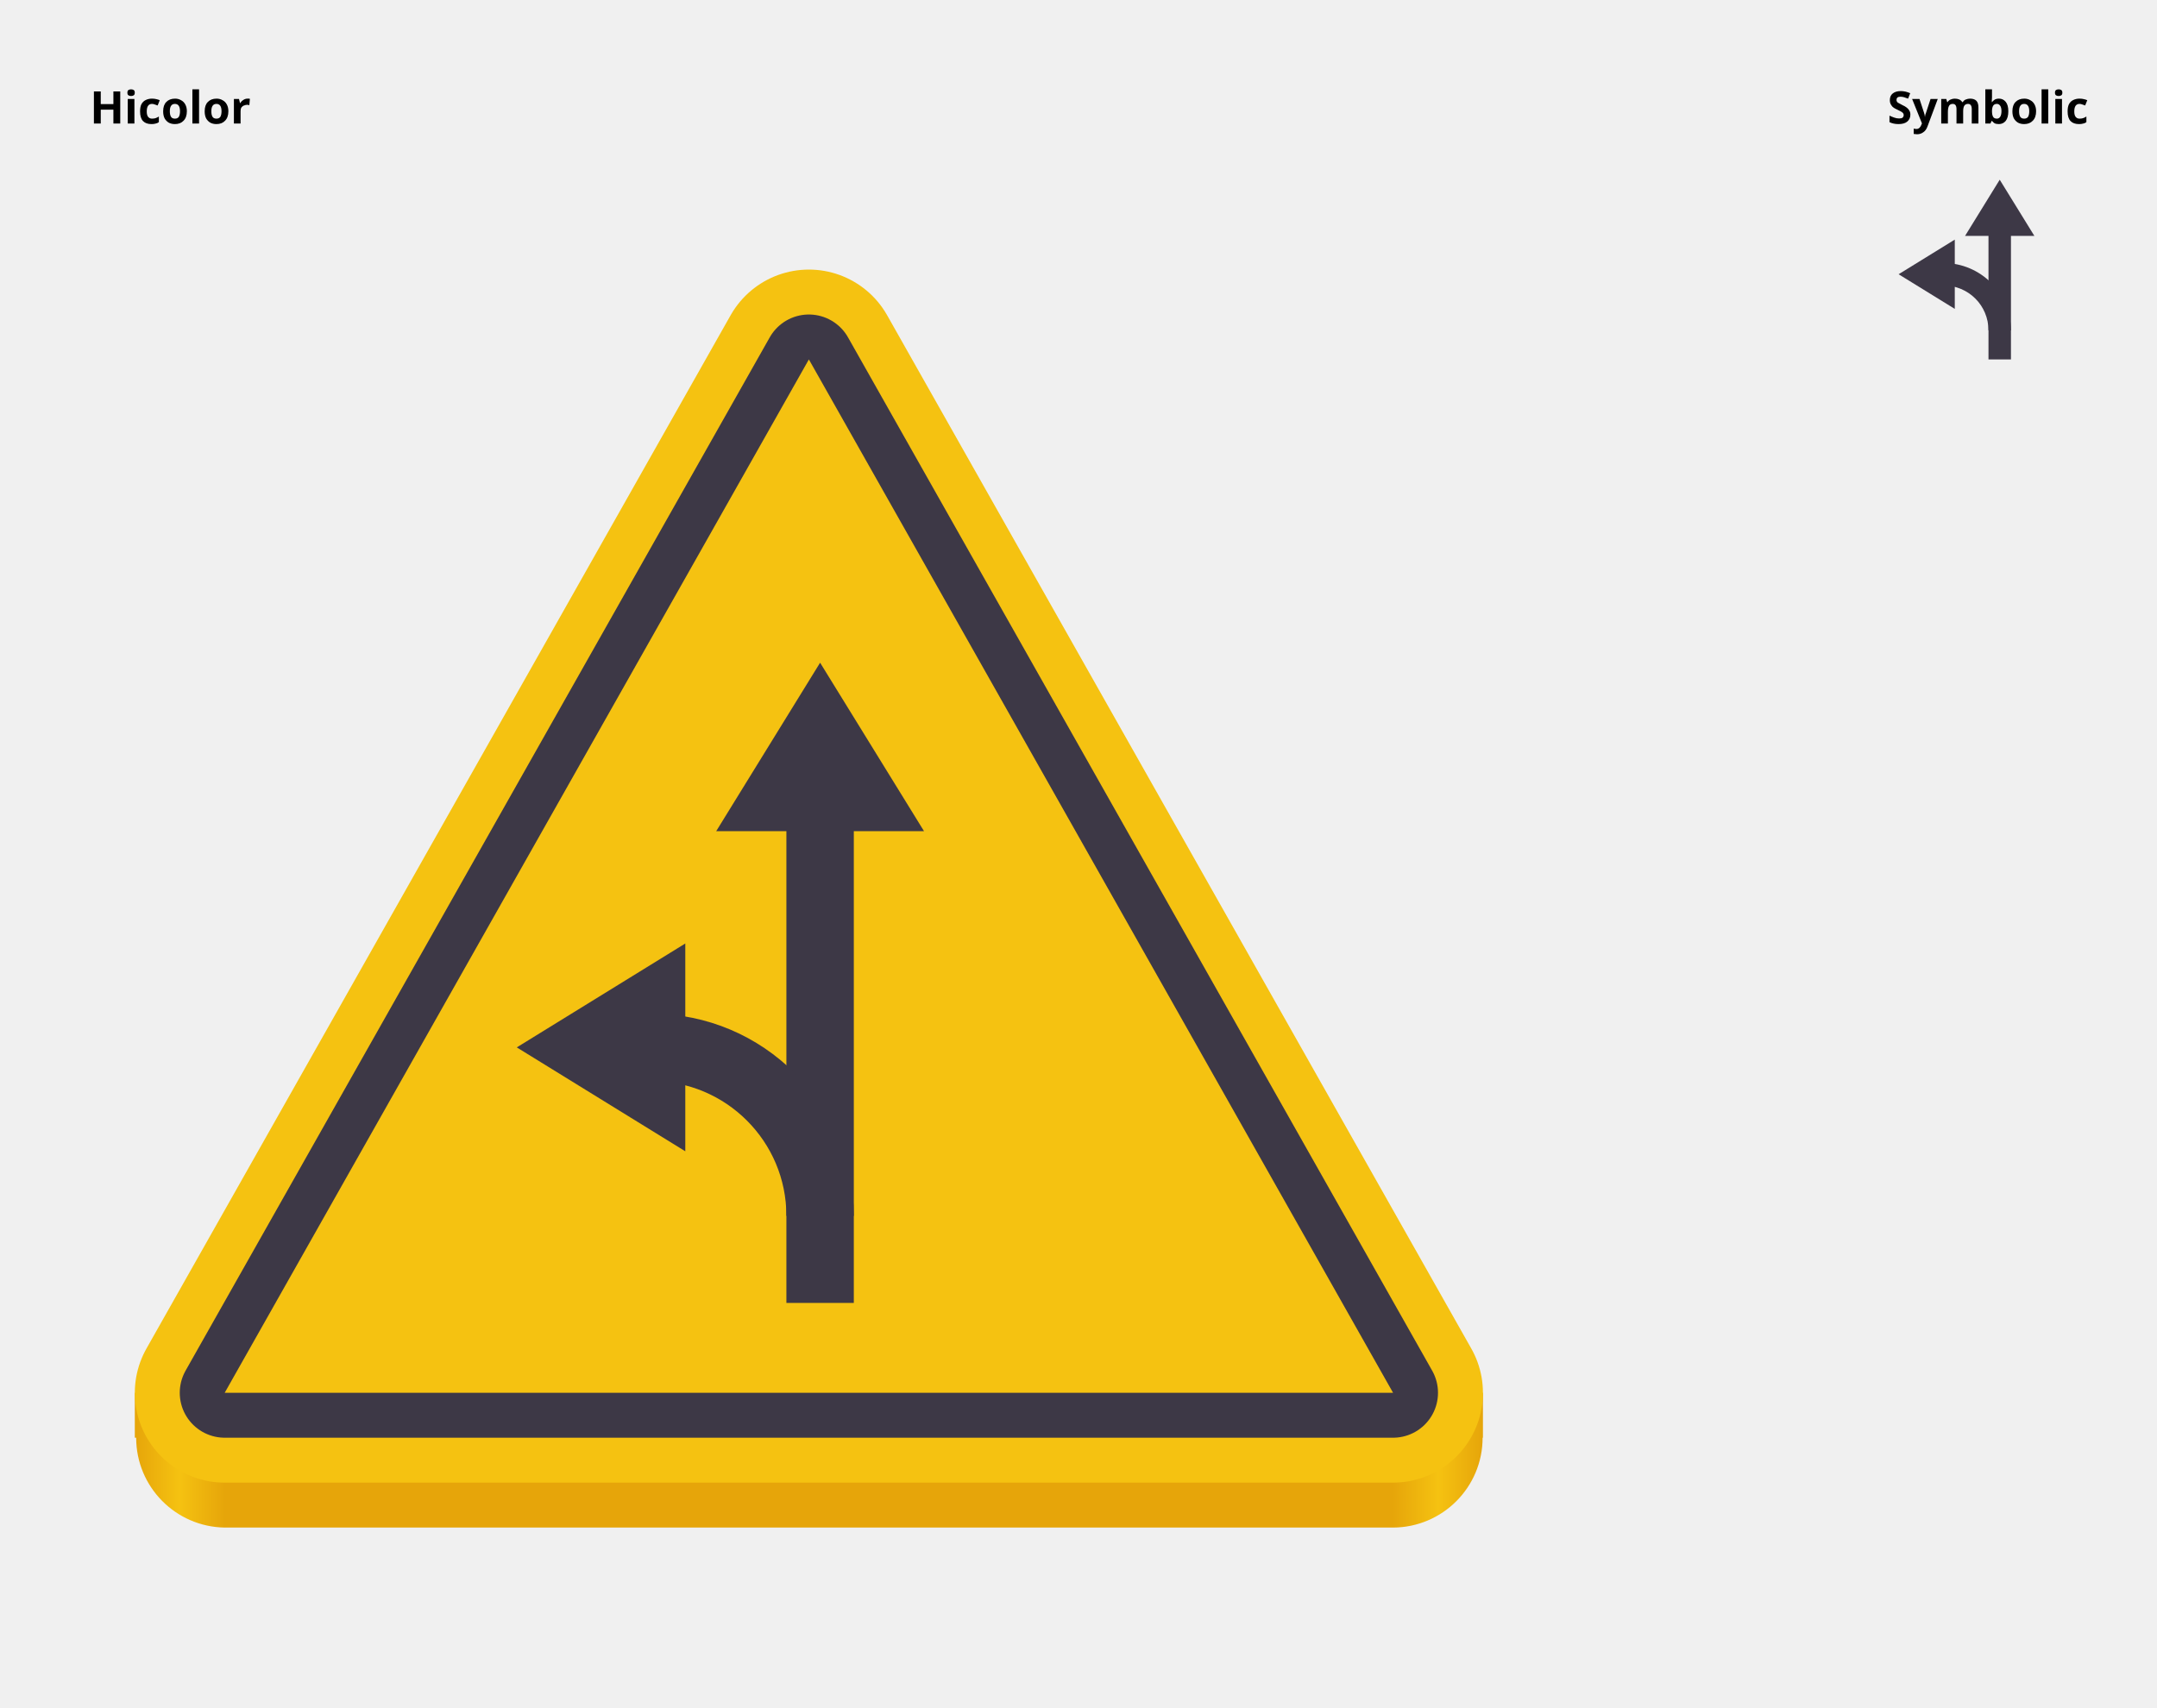
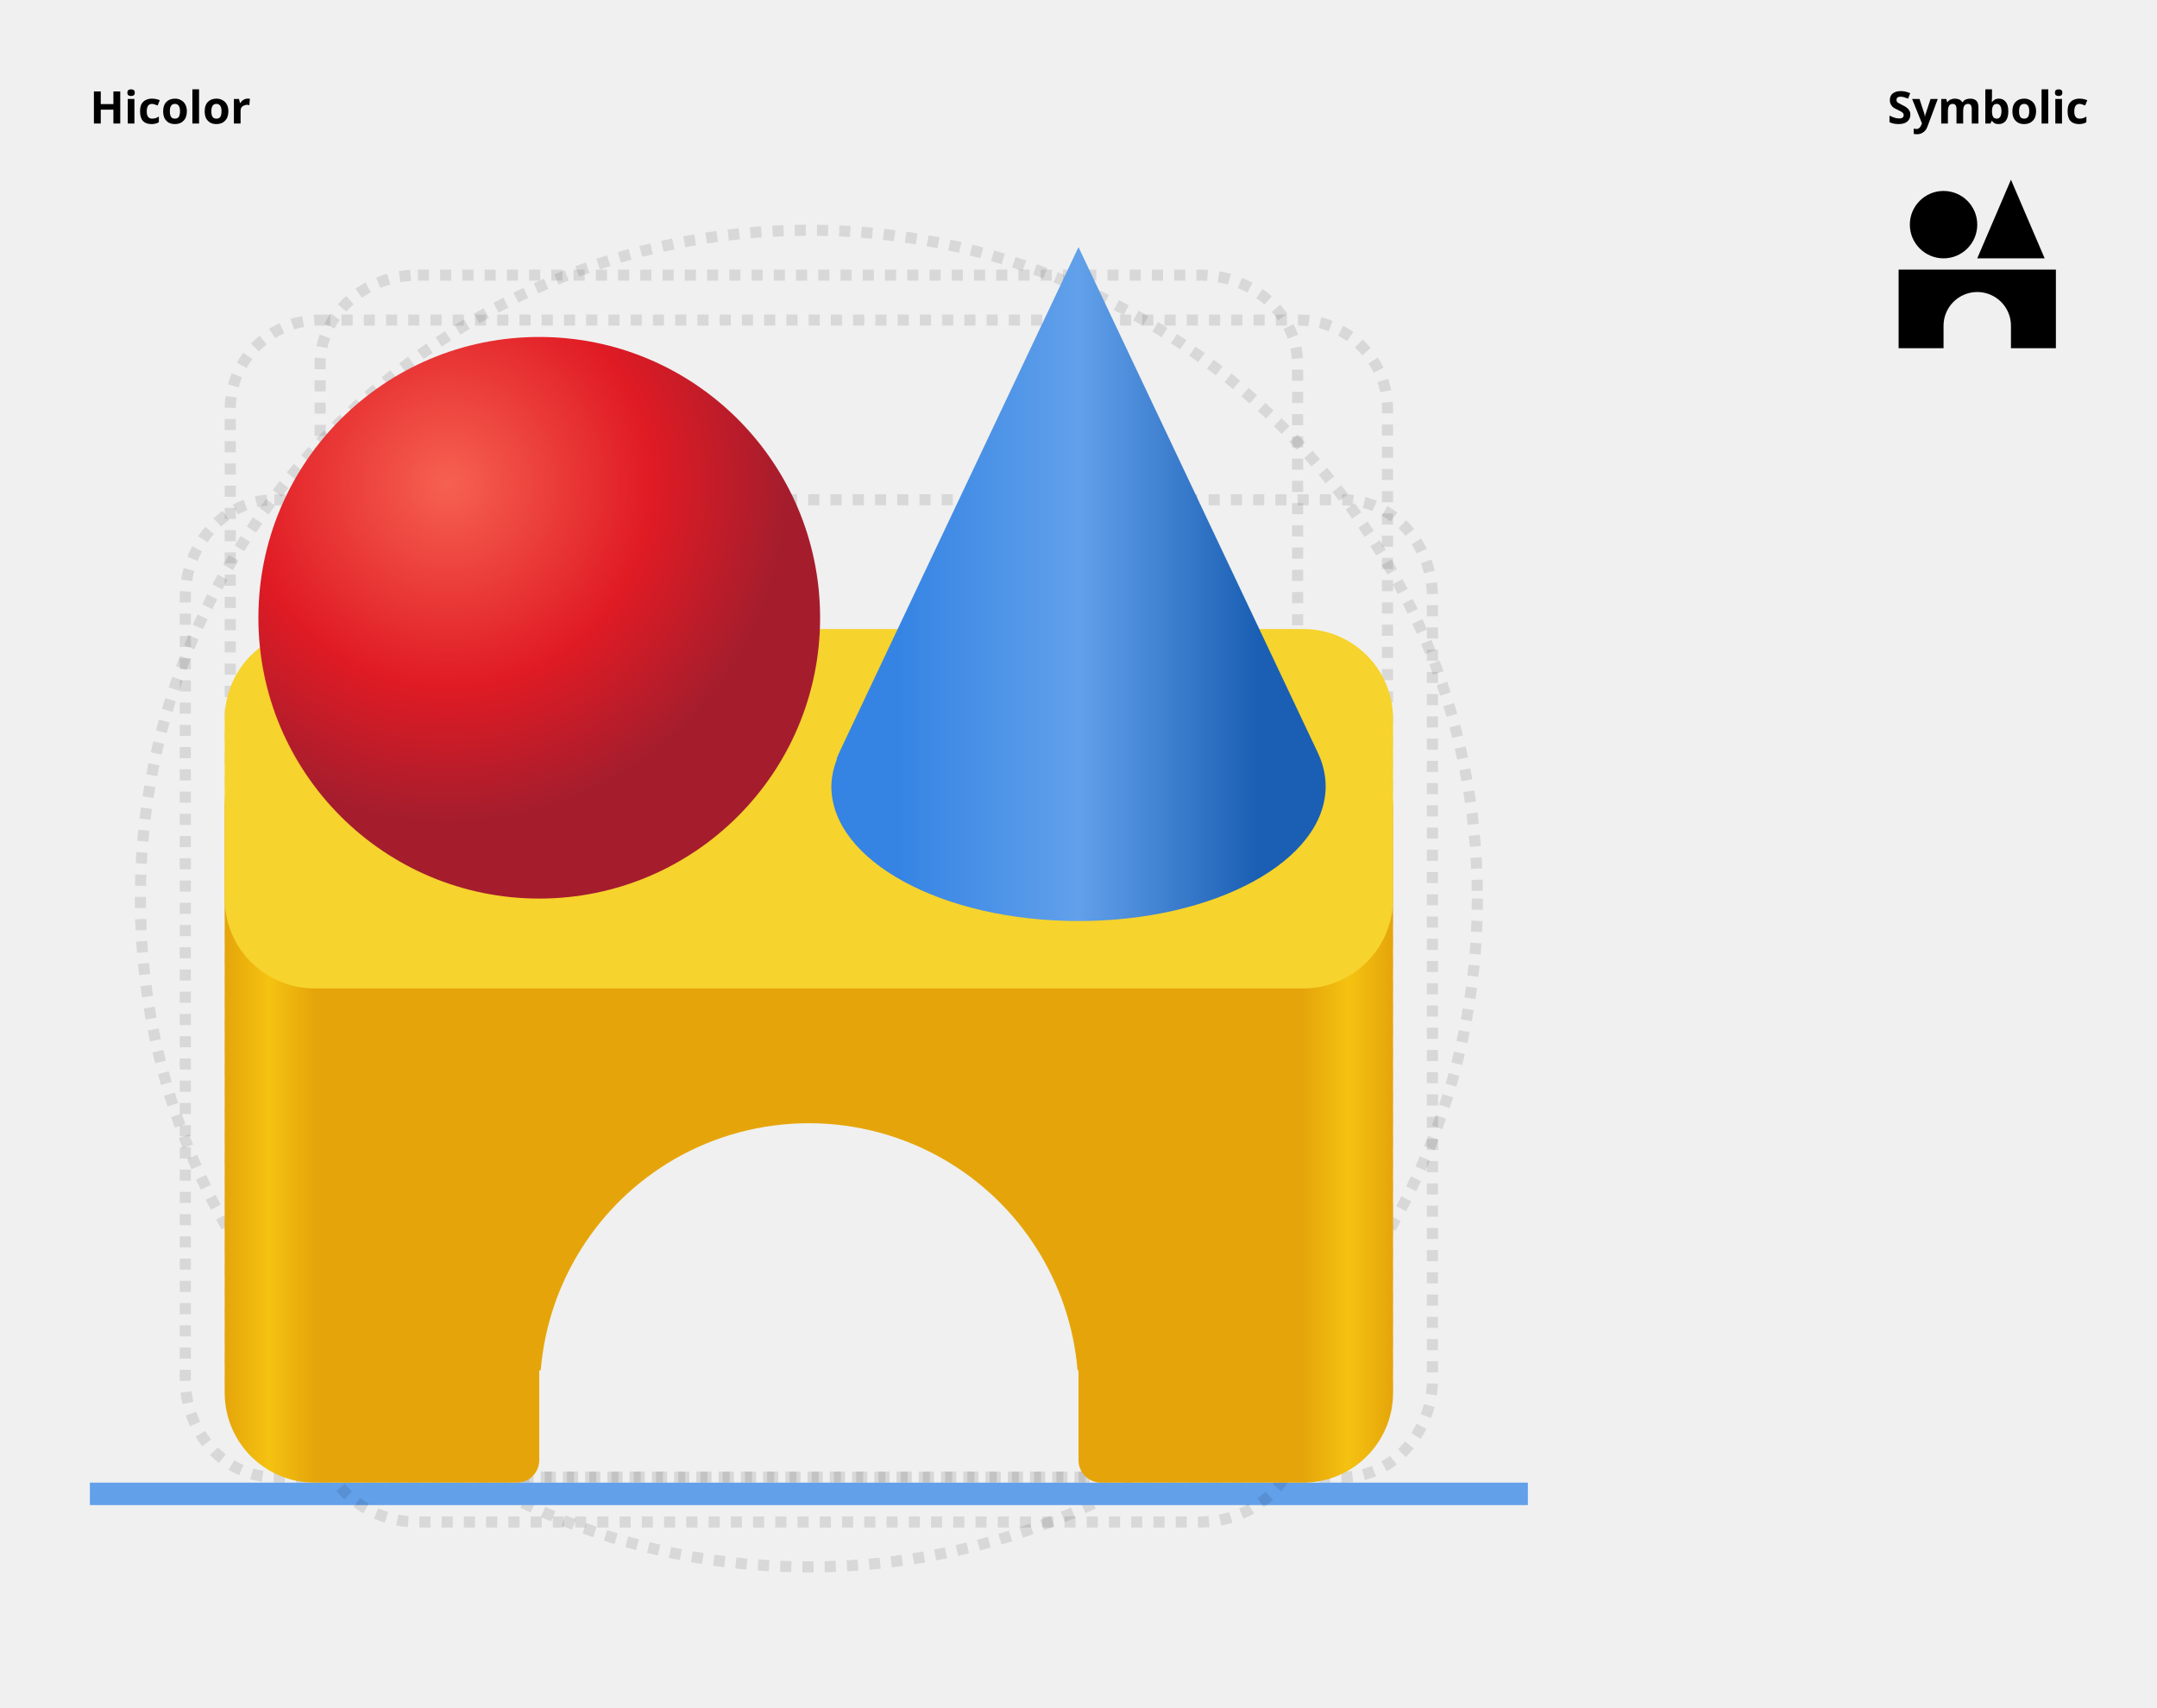
- <svg xmlns="http://www.w3.org/2000/svg" xmlns:xlink="http://www.w3.org/1999/xlink" viewBox="0 0 192 152" style="display:inline;enable-background:new" version="1.0" id="svg11300" height="152" width="192">
+ <svg xmlns="http://www.w3.org/2000/svg" xmlns:xlink="http://www.w3.org/1999/xlink" viewBox="0 0 192 152" style="display:inline;enable-background:new" version="1.0" id="svg11300" height="152" width="192" xml:space="preserve">
  <defs id="defs3">
-     <linearGradient id="linearGradient140516">
-       <stop style="stop-color:#e6a50a;stop-opacity:1;" offset="0" id="stop140512" />
-       <stop style="stop-color:#f5c211;stop-opacity:1" offset="0.033" id="stop141115" />
-       <stop style="stop-color:#e6a50a;stop-opacity:1;" offset="0.067" id="stop141659" />
-       <stop style="stop-color:#e6a50a;stop-opacity:1;" offset="0.933" id="stop141661" />
-       <stop style="stop-color:#f5c211;stop-opacity:1" offset="0.967" id="stop141663" />
-       <stop style="stop-color:#e6a50a;stop-opacity:1" offset="1" id="stop140514" />
+     <linearGradient id="linearGradient21613">
+       <stop style="stop-color:#e5a50a;stop-opacity:1" offset="0" id="stop21601" />
+       <stop style="stop-color:#f5c211;stop-opacity:1" offset="0.038" id="stop21603" />
+       <stop style="stop-color:#e5a50a;stop-opacity:1" offset="0.077" id="stop21605" />
+       <stop style="stop-color:#e5a50a;stop-opacity:1" offset="0.923" id="stop21607" />
+       <stop style="stop-color:#f5c211;stop-opacity:1" offset="0.962" id="stop21609" />
+       <stop style="stop-color:#e5a50a;stop-opacity:1" offset="1" id="stop21611" />
    </linearGradient>
-     <linearGradient xlink:href="#linearGradient140516" id="linearGradient140518" x1="12" y1="82.001" x2="132" y2="82.001" gradientUnits="userSpaceOnUse" />
+     <linearGradient id="linearGradient10058">
+       <stop style="stop-color:#f66151;stop-opacity:1" offset="0" id="stop10054" />
+       <stop style="stop-color:#e01b24;stop-opacity:1" offset="0.598" id="stop10114" />
+       <stop style="stop-color:#a51d2d;stop-opacity:1" offset="1" id="stop10056" />
+     </linearGradient>
+     <linearGradient id="linearGradient4497">
+       <stop style="stop-color:#3584e4;stop-opacity:1;" offset="0" id="stop4493" />
+       <stop style="stop-color:#62a0ea;stop-opacity:1" offset="0.5" id="stop4501" />
+       <stop style="stop-color:#1a5fb4;stop-opacity:1" offset="1" id="stop4495" />
+     </linearGradient>
+     <linearGradient xlink:href="#linearGradient21613" id="linearGradient2080" x1="20" y1="91.765" x2="124" y2="91.765" gradientUnits="userSpaceOnUse" gradientTransform="matrix(1,0,0,0.8947368,0,13.89474)" />
+     <linearGradient xlink:href="#linearGradient4497" id="linearGradient4499" x1="80" y1="52" x2="112" y2="52" gradientUnits="userSpaceOnUse" gradientTransform="translate(0,-2)" />
+     <radialGradient xlink:href="#linearGradient10058" id="radialGradient10060" cx="41.537" cy="44" fx="41.537" fy="44" r="23" gradientUnits="userSpaceOnUse" gradientTransform="matrix(1.307267,0,0,1.307267,-14.41186,-14.47604)" />
  </defs>
  <g transform="translate(8,-156)" style="display:inline" id="layer1">
    <g style="display:inline" id="layer4">
      <rect style="display:inline;overflow:visible;visibility:visible;fill:#f0f0f0;fill-opacity:0;fill-rule:nonzero;stroke:none;stroke-width:0.5;marker:none;enable-background:accumulate" id="hicolor" width="128" height="128" x="9.2651362e-08" y="172" />
      <rect y="172" x="160" height="16" width="16" id="symbolic" style="display:inline;overflow:visible;visibility:visible;fill:#f0f0f0;fill-opacity:0;fill-rule:nonzero;stroke:none;stroke-width:0.5;marker:none;enable-background:accumulate" />
    </g>
    <g style="display:inline" id="layer2">
      <g id="g12027" transform="matrix(7.991171,0,0,8.003641,-167.7909,-4846.078)" style="display:inline;fill:#000000;enable-background:new" />
      <rect y="172" x="9.2651362e-08" height="128" width="128" id="128" style="display:inline;overflow:visible;visibility:visible;fill:#f0f0f0;fill-opacity:1;fill-rule:nonzero;stroke:none;stroke-width:0.5;marker:none;enable-background:accumulate" />
      <g transform="translate(-24,24)" style="fill:none;fill-opacity:0.251;stroke:#a579b3;stroke-opacity:1" id="g883" />
      <g transform="translate(-24,24)" style="fill:none;fill-opacity:0.251;stroke:#a579b3;stroke-opacity:1" id="g900" />
      <rect style="display:inline;overflow:visible;visibility:visible;fill:#f0f0f0;fill-opacity:1;fill-rule:nonzero;stroke:none;stroke-width:0.5;marker:none;enable-background:accumulate" id="16" width="16" height="16" x="160" y="172" />
      <text id="text863" y="167" x="0" style="font-style:normal;font-variant:normal;font-weight:bold;font-stretch:normal;font-size:4px;line-height:125%;font-family:Cantarell;-inkscape-font-specification:'Cantarell, Bold';text-align:start;writing-mode:lr-tb;text-anchor:start;display:inline;fill:#000000;fill-opacity:1;stroke:none;stroke-width:0.333;enable-background:new" xml:space="preserve">
        <tspan y="167" x="0" id="tspan861" style="font-size:4px;stroke-width:0.333">Hicolor</tspan>
      </text>
      <text xml:space="preserve" style="font-style:normal;font-variant:normal;font-weight:bold;font-stretch:normal;font-size:4px;line-height:125%;font-family:Cantarell;-inkscape-font-specification:'Cantarell, Bold';text-align:start;writing-mode:lr-tb;text-anchor:start;display:inline;fill:#000000;fill-opacity:1;stroke:none;stroke-width:0.333;enable-background:new" x="160" y="167" id="text867">
        <tspan style="font-size:4px;stroke-width:0.333" id="tspan865" x="160" y="167">Symbolic</tspan>
      </text>
    </g>
    <g style="display:inline" id="layer9">
-       <path id="rect138407" style="fill:url(#linearGradient140518);fill-opacity:1;stroke:none;stroke-width:4;stroke-linecap:round;stroke-linejoin:round;stroke-miterlimit:4;stroke-dasharray:none;stroke-dashoffset:1.8;stroke-opacity:1" d="M 72 28.002 A 8.001 8.001 0 0 0 69.24 28.492 A 8.001 8.001 0 0 0 65.035 32.064 L 13.072 124 L 12 124 L 12 128 L 12.121 128 A 8.001 8.001 0 0 0 20 136 L 124 136 A 8.001 8.001 0 0 0 131.971 128 L 132 128 L 132 124 L 130.928 124 L 78.965 32.064 A 8.001 8.001 0 0 0 72 28.002 z M 72 52.258 L 110.289 120 L 33.711 120 L 72 52.258 z " transform="translate(-8,156)" />
      <g id="g38046" transform="translate(0,4)" style="stroke:#5e5c64" />
      <g id="g48529" style="fill:#f6f5f4" transform="translate(-2.7e-4,-3.999878)" />
      <g id="g120914" />
-       <path style="color:#000000;fill:#e5a50a;stroke-width:16;stroke-linejoin:round;-inkscape-stroke:none" d="M 12,284 H 116 L 64,192 Z" id="path139929" />
-       <path style="fill:#f5c211;stroke:#f5c211;stroke-width:16;stroke-linecap:butt;stroke-linejoin:round;stroke-opacity:1" d="M 12,280 H 116 L 64,188 Z" id="path137061" />
-       <g id="g137067">
-         <path style="fill:none;stroke:#3d3846;stroke-width:8;stroke-linecap:butt;stroke-linejoin:round;stroke-opacity:1" d="M 12,280 H 116 L 64,188 Z" id="path137063" />
-         <path style="fill:#f5c211;fill-opacity:1;stroke:none;stroke-width:6;stroke-linecap:butt;stroke-linejoin:round;stroke-opacity:1" d="M 12,280 H 116 L 64,188 Z" id="path137065" />
-       </g>
-       <g id="g137077" transform="matrix(0.7500001,0,0,0.7500001,-4.066295,67.00196)" style="display:inline;enable-background:new">
-         <rect style="opacity:1;fill:#3d3846;stroke-width:40.315;stroke-linecap:round;stroke-linejoin:round;stroke-dashoffset:26.4" id="rect137069" width="8" height="58.667" x="88.088" y="214.664" />
-         <path style="opacity:1;fill:none;stroke:#3d3846;stroke-width:8;stroke-linecap:butt;stroke-linejoin:round;stroke-miterlimit:4;stroke-dasharray:none;stroke-dashoffset:26.4" id="path137071" transform="scale(1,-1)" d="m 92.088,-262.997 a 20,20 0 0 1 -20,20" />
-         <path style="fill:#3d3846;fill-opacity:1;stroke:none;stroke-width:1px;stroke-linecap:butt;stroke-linejoin:miter;stroke-opacity:1" d="m 92.088,197.331 -12.333,20 h 24.667 z" id="path137073" />
-         <path style="fill:#3d3846;fill-opacity:1;stroke:none;stroke-width:1px;stroke-linecap:butt;stroke-linejoin:miter;stroke-opacity:1" d="m 56.088,242.997 20,12.333 v -24.667 z" id="path137075" />
-       </g>
-     </g>
-     <g style="display:none" id="layer3">
+     </g>
+     <g style="display:inline" id="layer3">
      <circle style="display:inline;opacity:0.1;vector-effect:none;fill:none;fill-opacity:1;stroke:#000000;stroke-width:0.99;stroke-linecap:butt;stroke-linejoin:miter;stroke-miterlimit:4;stroke-dasharray:0.99, 0.99;stroke-dashoffset:0;stroke-opacity:1;marker:none;marker-start:none;marker-mid:none;marker-end:none;paint-order:normal;enable-background:new" id="circle2892" r="59.504" cy="236" cx="64" />
      <rect style="display:inline;opacity:0.1;vector-effect:none;fill:none;fill-opacity:1;stroke:#000000;stroke-width:0.99;stroke-linecap:butt;stroke-linejoin:miter;stroke-miterlimit:4;stroke-dasharray:0.99, 0.99;stroke-dashoffset:0;stroke-opacity:1;marker:none;marker-start:none;marker-mid:none;marker-end:none;paint-order:normal;enable-background:new" id="rect2896" width="103.01" height="103.01" x="12.495" y="184.495" rx="7.924" ry="7.924" />
      <rect style="display:inline;opacity:0.1;fill:none;fill-opacity:1;stroke:#000000;stroke-width:0.99;stroke-linecap:butt;stroke-linejoin:miter;stroke-miterlimit:4;stroke-dasharray:0.99, 0.99;stroke-dashoffset:0;stroke-opacity:1;marker:none;marker-start:none;marker-mid:none;marker-end:none;paint-order:normal;enable-background:new" id="rect2898" width="111.01" height="87.01" x="8.495" y="200.495" rx="7.929" ry="8.701" />
      <path style="display:inline;fill:none;stroke:#62a0ea;stroke-width:2;stroke-linecap:butt;stroke-linejoin:miter;stroke-miterlimit:4;stroke-dasharray:none;stroke-opacity:1;enable-background:new" d="M 2.6203015e-5,289 H 128" id="path2900" />
      <rect style="display:inline;opacity:0.1;fill:none;fill-opacity:1;stroke:#000000;stroke-width:0.99;stroke-linecap:butt;stroke-linejoin:miter;stroke-miterlimit:4;stroke-dasharray:0.99, 0.99;stroke-dashoffset:0;stroke-opacity:1;marker:none;marker-start:none;marker-mid:none;marker-end:none;paint-order:normal;enable-background:new" id="rect2894" width="87.01" height="111.01" x="20.495" y="180.495" rx="8.701" ry="7.929" />
    </g>
    <g id="g5716" transform="matrix(0.4999999,0,0,0.4999999,88.2154,88.75355)" style="fill:#241f31" />
    <filter id="a" height="1" width="1" x="0" y="0">
      <feColorMatrix in="SourceGraphic" type="matrix" values="0 0 0 0 1 0 0 0 0 1 0 0 0 0 1 0 0 0 1 0" id="feColorMatrix6431" />
    </filter>
    <mask id="b">
      <g filter="url(#a)" id="g6436">
        <path d="m 0 0 h 16 v 16 h -16 z" fill-opacity="0.3" id="path6434" />
      </g>
    </mask>
    <clipPath id="c">
      <path d="m 0 0 h 1024 v 800 h -1024 z" id="path6439" />
    </clipPath>
    <mask id="d">
      <g filter="url(#a)" id="g6444">
        <path d="m 0 0 h 16 v 16 h -16 z" fill-opacity="0.05" id="path6442" />
      </g>
    </mask>
    <clipPath id="e">
      <path d="m 0 0 h 1024 v 800 h -1024 z" id="path6447" />
    </clipPath>
    <mask id="f">
      <g filter="url(#a)" id="g6452">
        <path d="m 0 0 h 16 v 16 h -16 z" fill-opacity="0.05" id="path6450" />
      </g>
    </mask>
    <clipPath id="g">
      <path d="m 0 0 h 1024 v 800 h -1024 z" id="path6455" />
    </clipPath>
    <mask id="h">
      <g filter="url(#a)" id="g6460">
        <path d="m 0 0 h 16 v 16 h -16 z" fill-opacity="0.05" id="path6458" />
      </g>
    </mask>
    <clipPath id="i">
      <path d="m 0 0 h 1024 v 800 h -1024 z" id="path6463" />
    </clipPath>
    <mask id="j">
      <g filter="url(#a)" id="g6468">
        <path d="m 0 0 h 16 v 16 h -16 z" fill-opacity="0.05" id="path6466" />
      </g>
    </mask>
    <clipPath id="k">
      <path d="m 0 0 h 1024 v 800 h -1024 z" id="path6471" />
    </clipPath>
    <mask id="l">
      <g filter="url(#a)" id="g6476">
        <path d="m 0 0 h 16 v 16 h -16 z" fill-opacity="0.05" id="path6474" />
      </g>
    </mask>
    <clipPath id="m">
      <path d="m 0 0 h 1024 v 800 h -1024 z" id="path6479" />
    </clipPath>
    <mask id="n">
      <g filter="url(#a)" id="g6484">
        <path d="m 0 0 h 16 v 16 h -16 z" fill-opacity="0.05" id="path6482" />
      </g>
    </mask>
    <clipPath id="o">
      <path d="m 0 0 h 1024 v 800 h -1024 z" id="path6487" />
    </clipPath>
    <mask id="p">
      <g filter="url(#a)" id="g6492">
        <path d="m 0 0 h 16 v 16 h -16 z" fill-opacity="0.3" id="path6490" />
      </g>
    </mask>
    <clipPath id="q">
      <path d="m 0 0 h 1024 v 800 h -1024 z" id="path6495" />
    </clipPath>
    <mask id="r">
      <g filter="url(#a)" id="g6500">
        <path d="m 0 0 h 16 v 16 h -16 z" fill-opacity="0.5" id="path6498" />
      </g>
    </mask>
    <clipPath id="s">
      <path d="m 0 0 h 1024 v 800 h -1024 z" id="path6503" />
    </clipPath>
    <mask id="t">
      <g filter="url(#a)" id="g6508">
        <path d="m 0 0 h 16 v 16 h -16 z" fill-opacity="0.4" id="path6506" />
      </g>
    </mask>
    <clipPath id="u">
      <path d="m 0 0 h 1024 v 800 h -1024 z" id="path6511" />
    </clipPath>
    <mask id="v">
      <g filter="url(#a)" id="g6516">
        <path d="m 0 0 h 16 v 16 h -16 z" fill-opacity="0.4" id="path6514" />
      </g>
    </mask>
    <clipPath id="w">
      <path d="m 0 0 h 1024 v 800 h -1024 z" id="path6519" />
    </clipPath>
    <mask id="x">
      <g filter="url(#a)" id="g6524">
        <path d="m 0 0 h 16 v 16 h -16 z" fill-opacity="0.5" id="path6522" />
      </g>
    </mask>
    <clipPath id="y">
      <path d="m 0 0 h 1024 v 800 h -1024 z" id="path6527" />
    </clipPath>
    <mask id="z">
      <g filter="url(#a)" id="g6532">
        <path d="m 0 0 h 16 v 16 h -16 z" fill-opacity="0.5" id="path6530" />
      </g>
    </mask>
    <clipPath id="A">
      <path d="m 0 0 h 1024 v 800 h -1024 z" id="path6535" />
    </clipPath>
    <g clip-path="url(#c)" mask="url(#b)" transform="translate(-372.9501,-574.0625)" id="g6542">
      <path d="m 562.461,212.059 h 10.449 c -1.184,0.492 -1.297,2.461 0,3 h -10.449 z m 0,0" fill="#2e3436" id="path6540" />
    </g>
    <g clip-path="url(#e)" mask="url(#d)" transform="translate(-372.9501,-574.0625)" id="g6546">
      <path d="m 16,632 h 1 v 1 h -1 z m 0,0" fill="#2e3436" fill-rule="evenodd" id="path6544" />
    </g>
    <g clip-path="url(#g)" mask="url(#f)" transform="translate(-372.9501,-574.0625)" id="g6550">
      <path d="m 17,631 h 1 v 1 h -1 z m 0,0" fill="#2e3436" fill-rule="evenodd" id="path6548" />
    </g>
    <g clip-path="url(#i)" mask="url(#h)" transform="translate(-372.9501,-574.0625)" id="g6554">
      <path d="m 18,634 h 1 v 1 h -1 z m 0,0" fill="#2e3436" fill-rule="evenodd" id="path6552" />
    </g>
    <g clip-path="url(#k)" mask="url(#j)" transform="translate(-372.9501,-574.0625)" id="g6558">
      <path d="m 16,634 h 1 v 1 h -1 z m 0,0" fill="#2e3436" fill-rule="evenodd" id="path6556" />
    </g>
    <g clip-path="url(#m)" mask="url(#l)" transform="translate(-372.9501,-574.0625)" id="g6562">
      <path d="m 17,635 h 1 v 1 h -1 z m 0,0" fill="#2e3436" fill-rule="evenodd" id="path6560" />
    </g>
    <g clip-path="url(#o)" mask="url(#n)" transform="translate(-372.9501,-574.0625)" id="g6566">
      <path d="m 19,635 h 1 v 1 h -1 z m 0,0" fill="#2e3436" fill-rule="evenodd" id="path6564" />
    </g>
    <g clip-path="url(#q)" mask="url(#p)" transform="translate(-372.9501,-574.0625)" id="g6570">
      <path d="m 136,660 v 7 h 7 v -7 z m 0,0" fill="#2e3436" id="path6568" />
    </g>
    <g clip-path="url(#s)" mask="url(#r)" transform="translate(-372.9501,-574.0625)" id="g6574">
      <path d="m 199,642 h 3 v 12 h -3 z m 0,0" fill="#2e3436" id="path6572" />
    </g>
    <g clip-path="url(#u)" mask="url(#t)" transform="translate(-372.9501,-574.0625)" id="g6578">
      <path d="m 209.5,144.16 c 0.277,0 0.5,0.223 0.5,0.5 v 1 c 0,0.277 -0.223,0.5 -0.5,0.5 -0.277,0 -0.5,-0.223 -0.5,-0.5 v -1 c 0,-0.277 0.223,-0.5 0.5,-0.5 z m 0,0" fill="#2e3436" id="path6576" />
    </g>
    <g clip-path="url(#w)" mask="url(#v)" transform="translate(-372.9501,-574.0625)" id="g6582">
      <path d="m 206.5,144.16 c 0.277,0 0.5,0.223 0.5,0.5 v 1 c 0,0.277 -0.223,0.5 -0.5,0.5 -0.277,0 -0.5,-0.223 -0.5,-0.5 v -1 c 0,-0.277 0.223,-0.5 0.5,-0.5 z m 0,0" fill="#2e3436" id="path6580" />
    </g>
    <g clip-path="url(#y)" mask="url(#x)" transform="translate(-372.9501,-574.0625)" id="g6586">
      <path d="m 229.5,143.16 c -0.547,0 -1,0.457 -1,1 0,0.547 0.453,1 1,1 0.547,0 1,-0.453 1,-1 0,-0.543 -0.453,-1 -1,-1 z m 0,0" fill="#2e3436" id="path6584" />
    </g>
    <g clip-path="url(#A)" mask="url(#z)" transform="translate(-372.9501,-574.0625)" id="g6590">
      <path d="m 226.453,143.16 c -0.52,0 -0.953,0.434 -0.953,0.953 v 0.094 c 0,0.52 0.434,0.953 0.953,0.953 h 0.094 c 0.52,0 0.953,-0.434 0.953,-0.953 v -0.094 c 0,-0.52 -0.434,-0.953 -0.953,-0.953 z m 0,0" fill="#2e3436" id="path6588" />
    </g>
-     <g id="g144883" transform="matrix(0.3333333,0,0,0.3333333,113.8183,114.3912)">
-       <g id="g137077-3" transform="matrix(0.7500001,0,0,0.7500001,99.4788,15.8285)" style="display:inline;enable-background:new">
-         <rect style="opacity:1;fill:#3d3846;stroke-width:36.466;stroke-linecap:round;stroke-linejoin:round;stroke-dashoffset:26.4" id="rect137069-6" width="8" height="48" x="88.088" y="225.331" />
-         <path style="color:#000000;fill:#3d3846;stroke-linejoin:round;stroke-dashoffset:26.4;-inkscape-stroke:none" d="m 88.088,-262.998 c 0,8.884 -7.116,16 -16,16 v 8 c 13.207,0 24,-10.793 24,-24 z" id="path137071-1" transform="scale(1,-1)" />
-         <path style="fill:#3d3846;fill-opacity:1;stroke:none;stroke-width:1px;stroke-linecap:butt;stroke-linejoin:miter;stroke-opacity:1" d="m 92.088,209.331 -12.333,20 h 24.667 z" id="path137073-2" />
-         <path style="fill:#3d3846;fill-opacity:1;stroke:none;stroke-width:1px;stroke-linecap:butt;stroke-linejoin:miter;stroke-opacity:1" d="m 56.088,242.997 20,12.333 v -24.667 z" id="path137075-9" />
-       </g>
-     </g>
-     <g id="g146076" transform="matrix(0.3333333,0,0,0.3333333,163.8183,114.3912)">
-       <g id="g146074" transform="matrix(0.7500001,0,0,0.7500001,99.4788,15.8285)" style="display:inline;enable-background:new">
-         <rect style="opacity:1;fill:#3d3846;stroke-width:36.466;stroke-linecap:round;stroke-linejoin:round;stroke-dashoffset:26.4" id="rect146066" width="8" height="48" x="88.088" y="225.331" />
-         <path style="opacity:1;fill:none;stroke:#3d3846;stroke-width:8;stroke-linecap:butt;stroke-linejoin:round;stroke-miterlimit:4;stroke-dasharray:none;stroke-dashoffset:26.4" id="path146068" transform="scale(1,-1)" d="m 92.088,-262.997 a 20,20 0 0 1 -20,20" />
-         <path style="fill:#3d3846;fill-opacity:1;stroke:none;stroke-width:1px;stroke-linecap:butt;stroke-linejoin:miter;stroke-opacity:1" d="m 92.088,209.331 -12.333,20 h 24.667 z" id="path146070" />
-         <path style="fill:#3d3846;fill-opacity:1;stroke:none;stroke-width:1px;stroke-linecap:butt;stroke-linejoin:miter;stroke-opacity:1" d="m 56.088,242.997 20,12.333 v -24.667 z" id="path146072" />
-       </g>
-     </g>
+   </g>
+   <g id="g4094" transform="translate(-2,4)" />
+   <g id="g24737">
+     <path id="rect1481" style="fill:url(#linearGradient2080);fill-opacity:1;stroke-width:4;stroke-linecap:round;stroke-linejoin:round" d="m 28,64 c -4.432,0 -8,3.568 -8,8 v 52 a 8,8 45 0 0 8,8 h 18 a 2,2 135 0 0 2,-2 v -6 -2 h 0.131 C 48.776,114.174 53.209,107.158 60,103.215 63.649,101.109 67.787,100 72,100 c 4.213,-1.67e-4 8.351,1.109 12,3.215 6.809,3.932 11.261,10.95 11.916,18.785 H 96 v 2 6 a 2,2 45 0 0 2,2 h 18 a 8,8 135 0 0 8,-8 V 72 c 0,-4.432 -3.568,-8 -8,-8 z" />
+     <rect style="fill:#f6d32d;stroke-width:4;stroke-linecap:round;stroke-linejoin:round" id="rect1495" width="104.001" height="32" x="20" y="56" rx="8" ry="8" />
+     <circle style="fill:url(#radialGradient10060);fill-opacity:1;stroke-width:4;stroke-linecap:round;stroke-linejoin:round" id="path3758" cx="48" cy="55" r="25" />
+     <path id="circle3814" style="fill:url(#linearGradient4499);fill-opacity:1;stroke-width:4;stroke-linecap:round;stroke-linejoin:round" d="m 96,22 -21.25,44.895 -0.295,0.676 0.047,0.006 C 74.184,68.373 74.016,69.185 74,70 c 0,6.627 9.85,12 22,12 12.15,0 22,-5.373 22,-12 -0.002,-0.816 -0.156,-1.63 -0.461,-2.43 h 0.006 l -0.041,-0.096 c -0.061,-0.152 -0.127,-0.304 -0.199,-0.455 z" />
+   </g>
+   <g id="g3984" style="fill:#ffffff" />
+   <circle style="opacity:1;fill:#000000;fill-opacity:1;stroke:none;stroke-width:4;stroke-linecap:round;stroke-linejoin:round" id="path36351" cx="173" cy="20" r="3" />
+   <path style="fill:#000000;stroke:none;stroke-width:1px;stroke-linecap:butt;stroke-linejoin:miter;stroke-opacity:1" d="m 176,23 h 6 l -3,-7 z" id="path36353" />
+   <path id="rect36407" style="opacity:1;fill:#000000;fill-opacity:1;stroke:none;stroke-width:4;stroke-linecap:round;stroke-linejoin:round" d="M 169 24 L 169 31 L 173 31 L 173 29 A 3 3 0 0 1 174.5 26.402 A 3 3 0 0 1 176 26 A 3 3 0 0 1 177.5 26.402 A 3 3 0 0 1 179 29 L 179 31 L 183 31 L 183 24 L 169 24 z " />
+   <g id="g36461" transform="matrix(0.1666667,0,0,0.1666667,140.6667,22)" style="stroke-width:6" />
+   <g id="g36481" transform="translate(40)">
+     <circle style="opacity:1;fill:#000000;fill-opacity:1;stroke:none;stroke-width:4;stroke-linecap:round;stroke-linejoin:round" id="circle36463" cx="213" cy="20" r="3" />
+     <path style="fill:#000000;stroke:none;stroke-width:1px;stroke-linecap:butt;stroke-linejoin:miter;stroke-opacity:1" d="m 216,23 h 6 l -3,-7 z" id="path36465" />
+     <rect style="opacity:1;fill:#000000;fill-opacity:1;stroke:none;stroke-width:4;stroke-linecap:round;stroke-linejoin:round" id="rect36467" width="14" height="7" x="209" y="24" />
+     <g id="g36473" transform="matrix(0.1666667,0,0,0.1666667,180.6667,22)" style="stroke-width:6">
+       <path style="display:inline;fill:#ffffff;stroke-width:24;stroke-linecap:round;stroke-linejoin:round;enable-background:new" id="path36469" d="m -194,-42 a 18,18 0 0 1 -9,15.588 18,18 0 0 1 -18,0 A 18,18 0 0 1 -230,-42" transform="scale(-1)" />
+       <rect style="display:inline;fill:#ffffff;stroke-width:24;stroke-linecap:round;stroke-linejoin:round;enable-background:new" id="rect36471" width="36" height="12" x="194" y="42" />
+     </g>
+   </g>
+   <g id="g38175" transform="translate(25,-19)">
+     <circle style="display:inline;fill:#000000;fill-opacity:1;stroke:none;stroke-width:4;stroke-linecap:round;stroke-linejoin:round;enable-background:new" id="path36351-6" cx="205" cy="39" r="3" />
+     <path style="display:inline;fill:#000000;stroke:none;stroke-width:1px;stroke-linecap:butt;stroke-linejoin:miter;stroke-opacity:1;enable-background:new" d="m 208,42 h 6 l -3,-7 z" id="path36353-2" />
+     <path id="rect36407-9" style="display:inline;fill:#000000;fill-opacity:1;stroke:none;stroke-width:4;stroke-linecap:round;stroke-linejoin:round;enable-background:new" d="m 201,44 0,5 a 1,1 45 0 0 1,1 h 2 a 1,1 135 0 0 1,-1 v -1 c 1.5e-4,-1.072 0.572,-2.062 1.5,-2.598 0.456,-0.263 0.973,-0.402 1.5,-0.402 0.527,1.28e-4 1.044,0.139 1.5,0.402 0.928,0.536 1.5,1.526 1.5,2.598 v 1 a 1,1 45 0 0 1,1 h 2 a 1,1 135 0 0 1,-1 l 0,-5 a 1,1 45 0 0 -1,-1 h -12 a 1,1 135 0 0 -1,1 z" />
  </g>
</svg>
